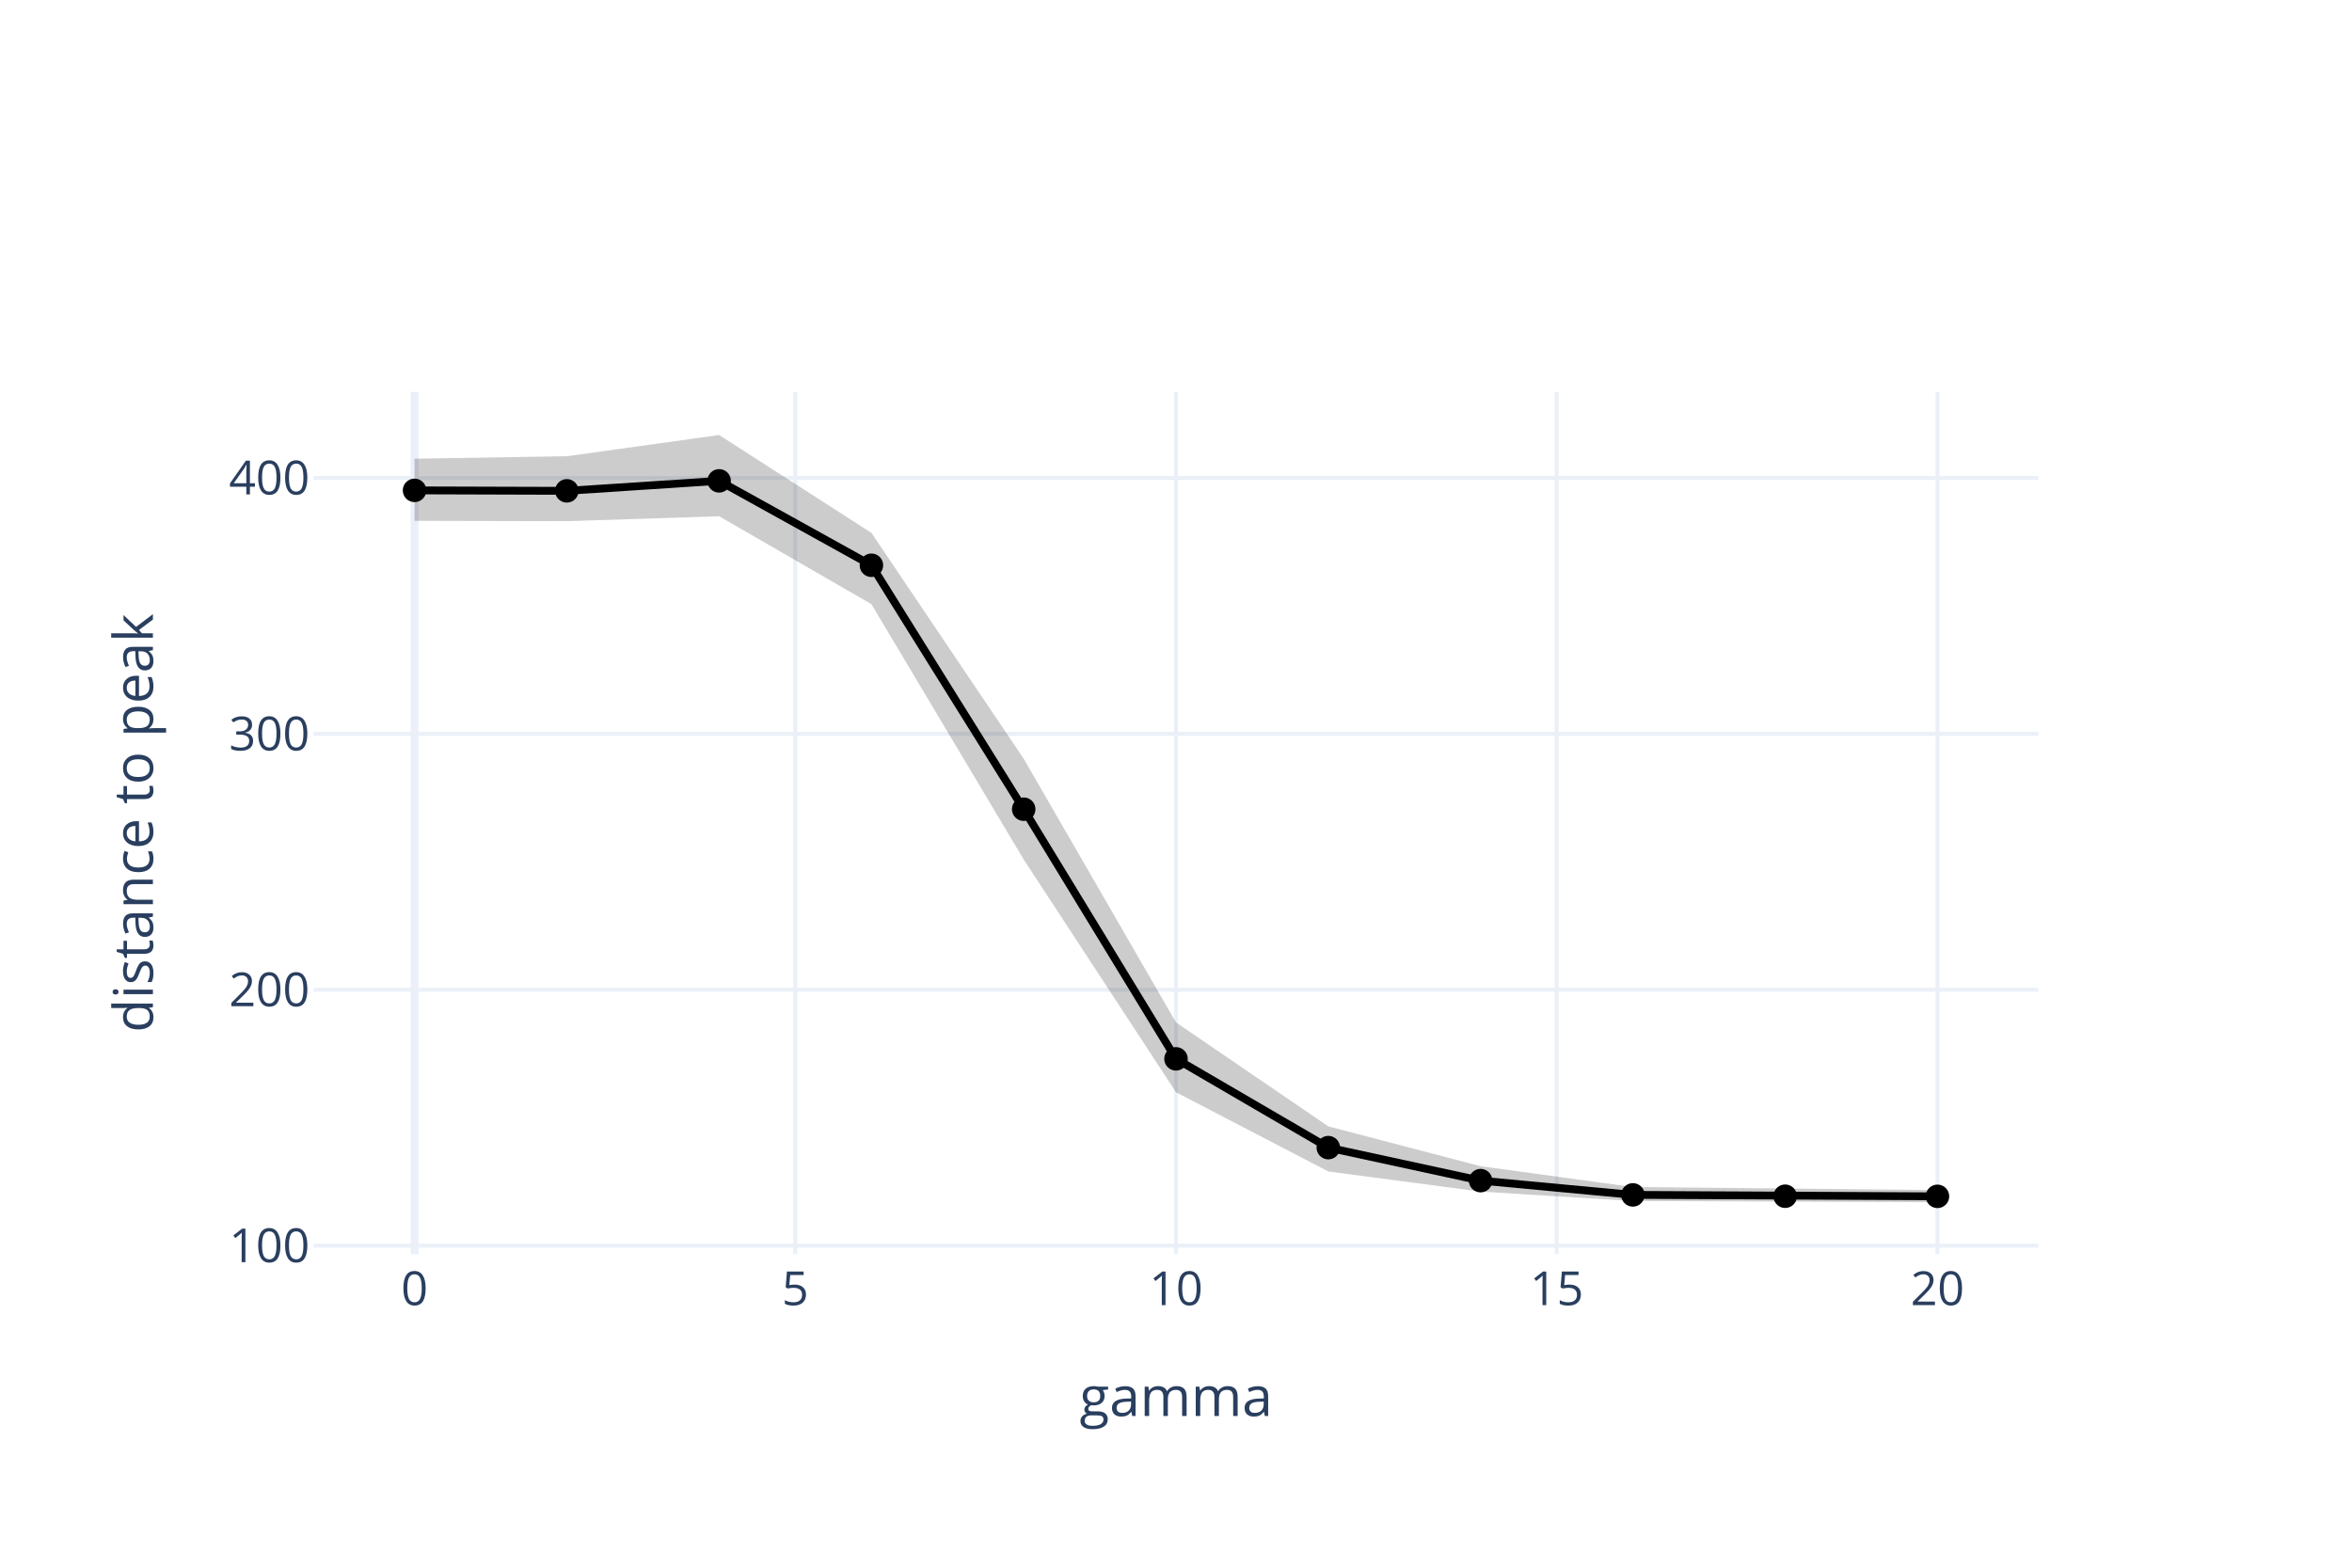
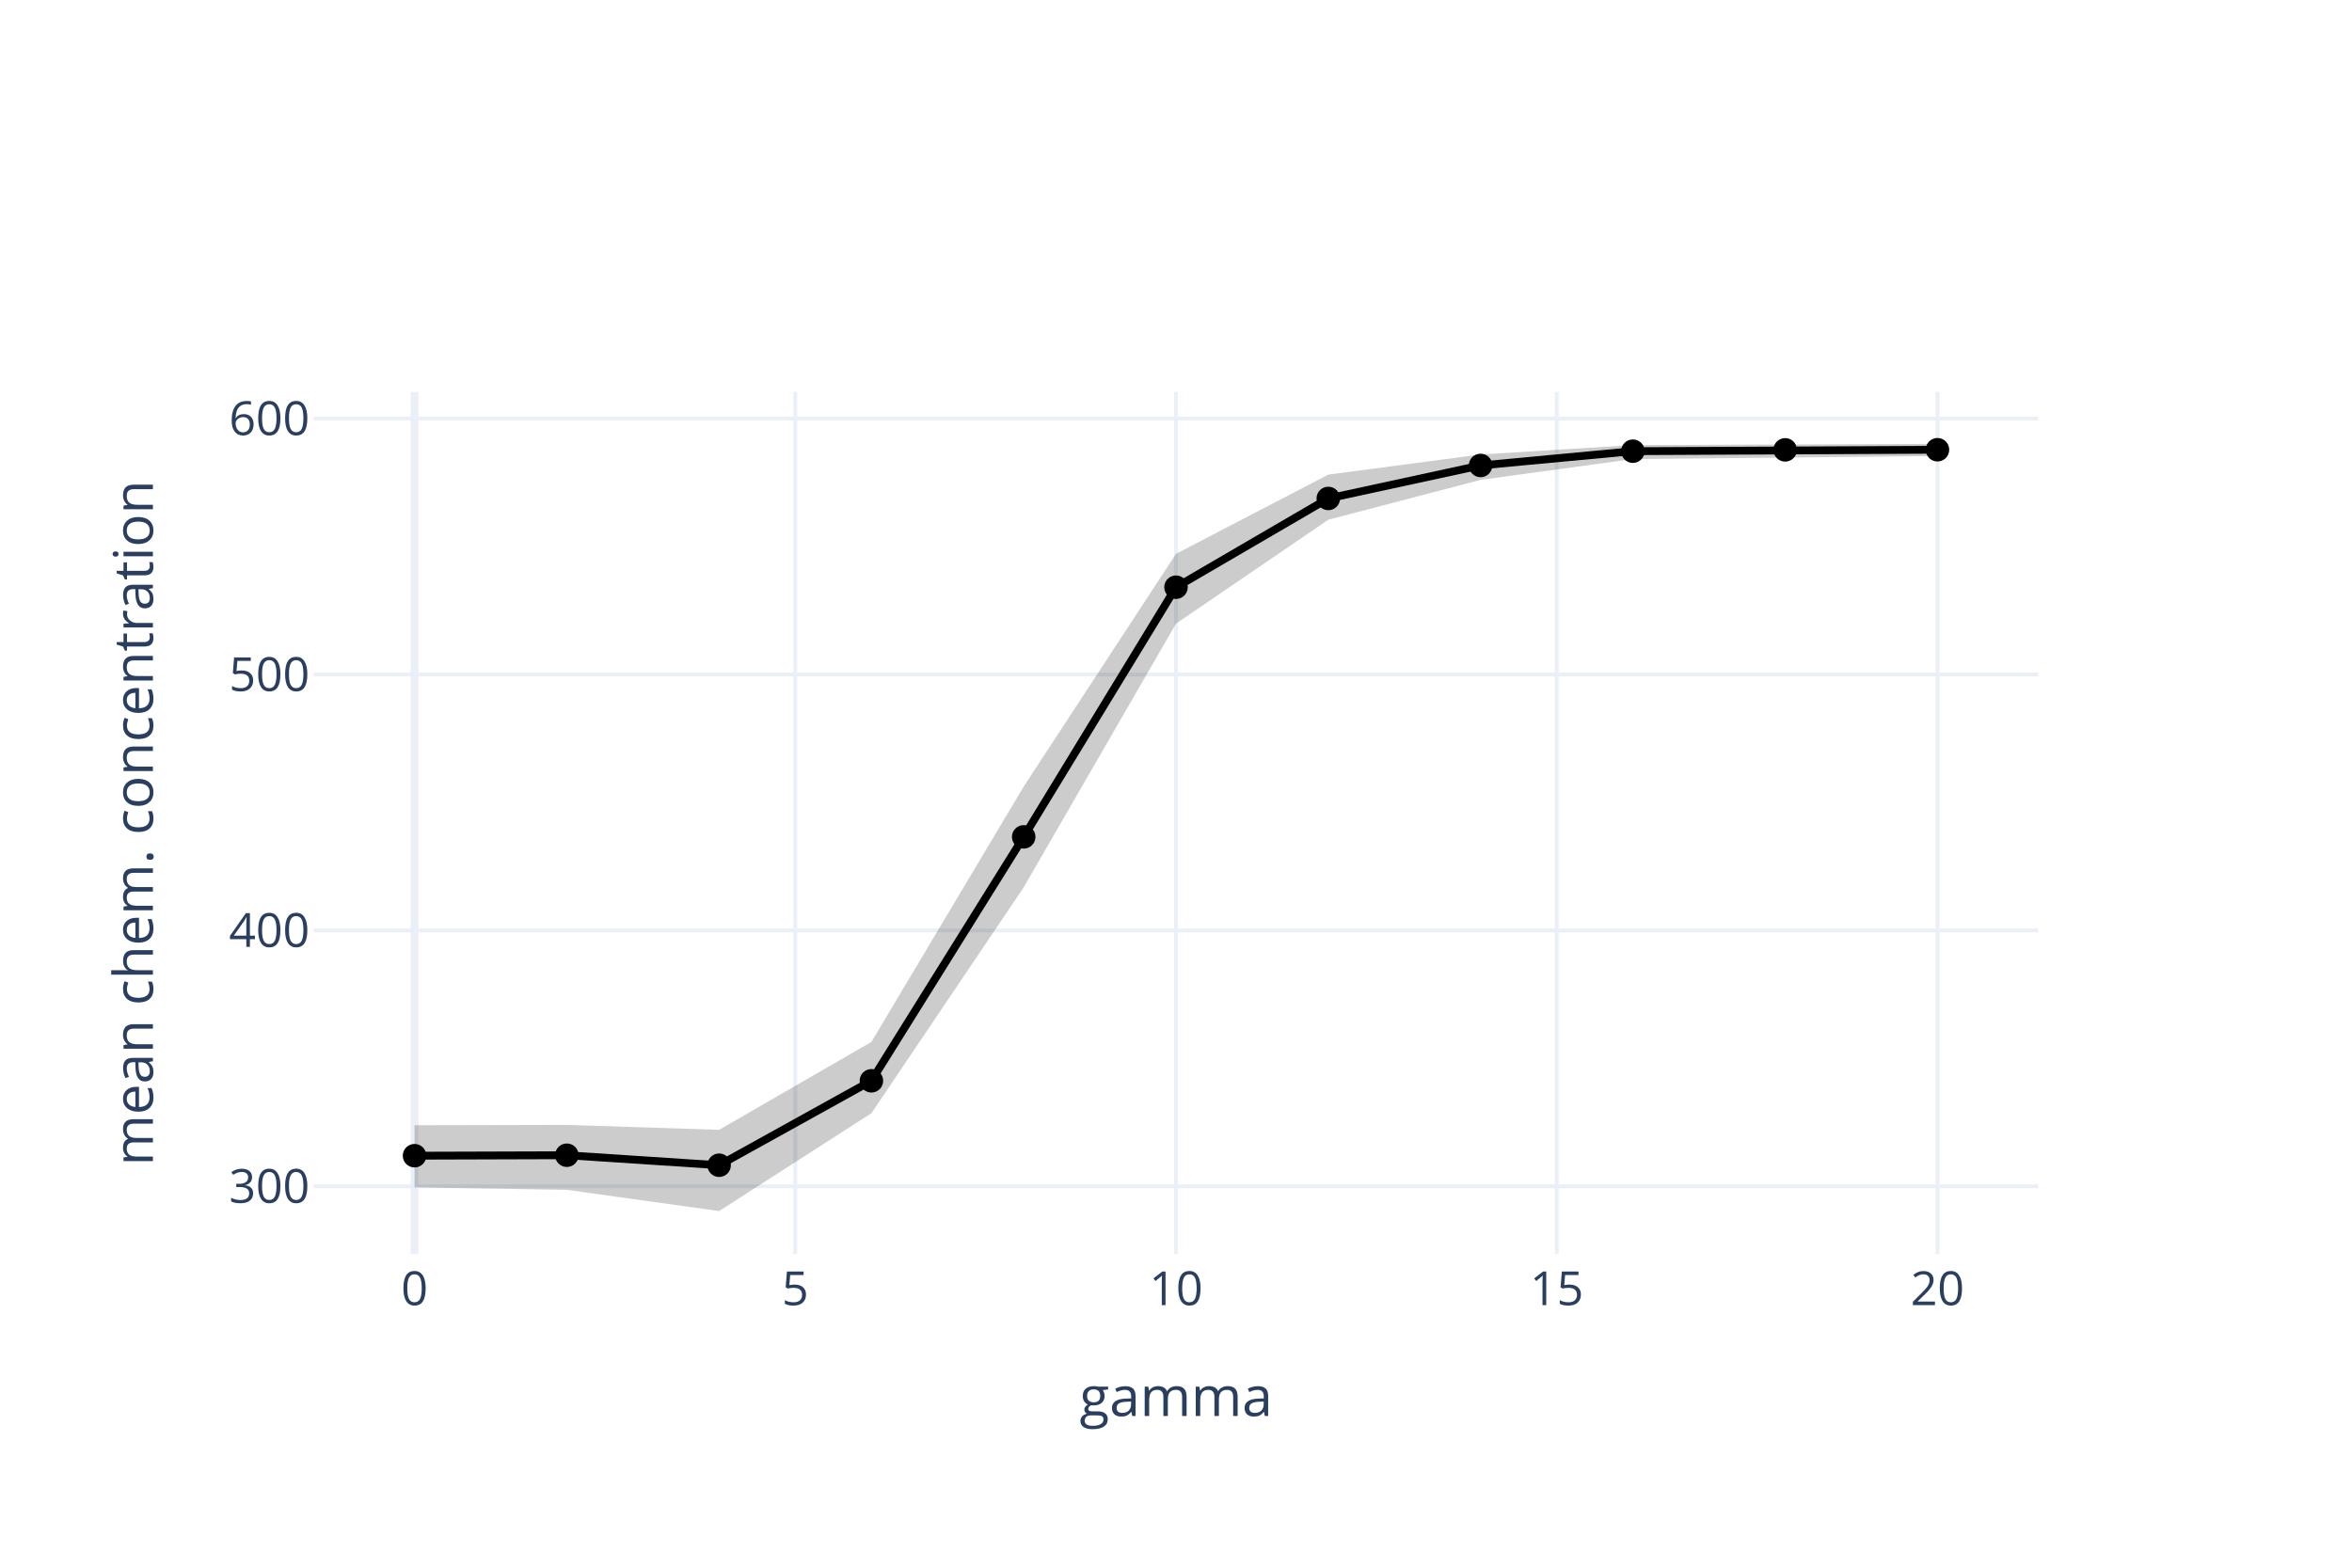
<svg xmlns="http://www.w3.org/2000/svg" class="main-svg" width="600" height="400" style="" viewBox="0 0 600 400">
  <rect x="0" y="0" width="600" height="400" style="fill: rgb(255, 255, 255); fill-opacity: 1;" />
-   <defs id="defs-4926da">
+   <defs id="defs-f8c916">
    <g class="clips">
-       <clipPath id="clip4926daxyplot" class="plotclip">
+       <clipPath id="clipf8c916xyplot" class="plotclip">
        <rect width="440" height="220" />
      </clipPath>
-       <clipPath class="axesclip" id="clip4926dax">
+       <clipPath class="axesclip" id="clipf8c916x">
        <rect x="80" y="0" width="440" height="400" />
      </clipPath>
-       <clipPath class="axesclip" id="clip4926day">
+       <clipPath class="axesclip" id="clipf8c916y">
        <rect x="0" y="100" width="600" height="220" />
      </clipPath>
-       <clipPath class="axesclip" id="clip4926daxy">
+       <clipPath class="axesclip" id="clipf8c916xy">
        <rect x="80" y="100" width="440" height="220" />
      </clipPath>
    </g>
    <g class="gradients" />
    <g class="patterns" />
  </defs>
  <g class="bglayer" />
  <g class="layer-below">
    <g class="imagelayer" />
    <g class="shapelayer" />
  </g>
  <g class="cartesianlayer">
    <g class="subplot xy">
      <g class="layer-subplot">
        <g class="shapelayer" />
        <g class="imagelayer" />
      </g>
      <g class="minor-gridlayer">
        <g class="x" />
        <g class="y" />
      </g>
      <g class="gridlayer">
        <g class="x">
          <path class="xgrid crisp" transform="translate(202.87,0)" d="M0,100v220" style="stroke: rgb(235, 240, 248); stroke-opacity: 1; stroke-width: 1px;" />
          <path class="xgrid crisp" transform="translate(300,0)" d="M0,100v220" style="stroke: rgb(235, 240, 248); stroke-opacity: 1; stroke-width: 1px;" />
          <path class="xgrid crisp" transform="translate(397.12,0)" d="M0,100v220" style="stroke: rgb(235, 240, 248); stroke-opacity: 1; stroke-width: 1px;" />
          <path class="xgrid crisp" transform="translate(494.25,0)" d="M0,100v220" style="stroke: rgb(235, 240, 248); stroke-opacity: 1; stroke-width: 1px;" />
        </g>
        <g class="y">
-           <path class="ygrid crisp" transform="translate(0,317.84)" d="M80,0h440" style="stroke: rgb(235, 240, 248); stroke-opacity: 1; stroke-width: 1px;" />
-           <path class="ygrid crisp" transform="translate(0,252.54)" d="M80,0h440" style="stroke: rgb(235, 240, 248); stroke-opacity: 1; stroke-width: 1px;" />
-           <path class="ygrid crisp" transform="translate(0,187.25)" d="M80,0h440" style="stroke: rgb(235, 240, 248); stroke-opacity: 1; stroke-width: 1px;" />
-           <path class="ygrid crisp" transform="translate(0,121.95)" d="M80,0h440" style="stroke: rgb(235, 240, 248); stroke-opacity: 1; stroke-width: 1px;" />
+           <path class="ygrid crisp" transform="translate(0,302.69)" d="M80,0h440" style="stroke: rgb(235, 240, 248); stroke-opacity: 1; stroke-width: 1px;" />
+           <path class="ygrid crisp" transform="translate(0,237.4)" d="M80,0h440" style="stroke: rgb(235, 240, 248); stroke-opacity: 1; stroke-width: 1px;" />
+           <path class="ygrid crisp" transform="translate(0,172.1)" d="M80,0h440" style="stroke: rgb(235, 240, 248); stroke-opacity: 1; stroke-width: 1px;" />
+           <path class="ygrid crisp" transform="translate(0,106.8)" d="M80,0h440" style="stroke: rgb(235, 240, 248); stroke-opacity: 1; stroke-width: 1px;" />
        </g>
      </g>
      <g class="zerolinelayer">
        <path class="xzl zl crisp" transform="translate(105.75,0)" d="M0,100v220" style="stroke: rgb(235, 240, 248); stroke-opacity: 1; stroke-width: 2px;" />
      </g>
      <g class="layer-between">
        <g class="shapelayer" />
        <g class="imagelayer" />
      </g>
      <path class="xlines-below" />
      <path class="ylines-below" />
      <g class="overlines-below" />
      <g class="xaxislayer-below" />
      <g class="yaxislayer-below" />
      <g class="overaxes-below" />
      <g class="overplot">
-         <g class="xy" transform="translate(80,100)" clip-path="url(#clip4926daxyplot)">
+         <g class="xy" transform="translate(80,100)" clip-path="url(#clipf8c916xyplot)">
          <g class="scatterlayer mlayer">
-             <g class="trace scatter trace8aadb8" style="stroke-miterlimit: 2; opacity: 1;">
+             <g class="trace scatter trace26a0c2" style="stroke-miterlimit: 2; opacity: 1;">
              <g class="fills" />
              <g class="errorbars" />
              <g class="lines">
-                 <path class="js-line" d="M25.75,25.12L64.6,25.24L103.45,22.69L142.3,44.23L181.15,106.47L220,170.17L258.85,192.82L297.7,201.24L336.55,204.88L414.25,205.25" style="vector-effect: none; fill: none; stroke: rgb(0, 0, 0); stroke-opacity: 1; stroke-width: 2px; opacity: 1;" />
+                 <path class="js-line" d="M25.75,194.88L64.6,194.76L103.45,197.31L142.3,175.77L181.15,113.53L220,49.83L258.85,27.18L297.7,18.76L336.55,15.12L414.25,14.75" style="vector-effect: none; fill: none; stroke: rgb(0, 0, 0); stroke-opacity: 1; stroke-width: 2px; opacity: 1;" />
              </g>
              <g class="points">
-                 <path class="point" transform="translate(25.75,25.12)" d="M3,0A3,3 0 1,1 0,-3A3,3 0 0,1 3,0Z" style="opacity: 1; stroke-width: 0px; fill: rgb(0, 0, 0); fill-opacity: 1;" />
-                 <path class="point" transform="translate(64.6,25.24)" d="M3,0A3,3 0 1,1 0,-3A3,3 0 0,1 3,0Z" style="opacity: 1; stroke-width: 0px; fill: rgb(0, 0, 0); fill-opacity: 1;" />
-                 <path class="point" transform="translate(103.45,22.69)" d="M3,0A3,3 0 1,1 0,-3A3,3 0 0,1 3,0Z" style="opacity: 1; stroke-width: 0px; fill: rgb(0, 0, 0); fill-opacity: 1;" />
-                 <path class="point" transform="translate(142.3,44.23)" d="M3,0A3,3 0 1,1 0,-3A3,3 0 0,1 3,0Z" style="opacity: 1; stroke-width: 0px; fill: rgb(0, 0, 0); fill-opacity: 1;" />
-                 <path class="point" transform="translate(181.15,106.47)" d="M3,0A3,3 0 1,1 0,-3A3,3 0 0,1 3,0Z" style="opacity: 1; stroke-width: 0px; fill: rgb(0, 0, 0); fill-opacity: 1;" />
-                 <path class="point" transform="translate(220,170.17)" d="M3,0A3,3 0 1,1 0,-3A3,3 0 0,1 3,0Z" style="opacity: 1; stroke-width: 0px; fill: rgb(0, 0, 0); fill-opacity: 1;" />
-                 <path class="point" transform="translate(258.85,192.82)" d="M3,0A3,3 0 1,1 0,-3A3,3 0 0,1 3,0Z" style="opacity: 1; stroke-width: 0px; fill: rgb(0, 0, 0); fill-opacity: 1;" />
-                 <path class="point" transform="translate(297.7,201.24)" d="M3,0A3,3 0 1,1 0,-3A3,3 0 0,1 3,0Z" style="opacity: 1; stroke-width: 0px; fill: rgb(0, 0, 0); fill-opacity: 1;" />
-                 <path class="point" transform="translate(336.55,204.88)" d="M3,0A3,3 0 1,1 0,-3A3,3 0 0,1 3,0Z" style="opacity: 1; stroke-width: 0px; fill: rgb(0, 0, 0); fill-opacity: 1;" />
-                 <path class="point" transform="translate(375.4,205.22)" d="M3,0A3,3 0 1,1 0,-3A3,3 0 0,1 3,0Z" style="opacity: 1; stroke-width: 0px; fill: rgb(0, 0, 0); fill-opacity: 1;" />
-                 <path class="point" transform="translate(414.25,205.25)" d="M3,0A3,3 0 1,1 0,-3A3,3 0 0,1 3,0Z" style="opacity: 1; stroke-width: 0px; fill: rgb(0, 0, 0); fill-opacity: 1;" />
+                 <path class="point" transform="translate(25.75,194.88)" d="M3,0A3,3 0 1,1 0,-3A3,3 0 0,1 3,0Z" style="opacity: 1; stroke-width: 0px; fill: rgb(0, 0, 0); fill-opacity: 1;" />
+                 <path class="point" transform="translate(64.6,194.76)" d="M3,0A3,3 0 1,1 0,-3A3,3 0 0,1 3,0Z" style="opacity: 1; stroke-width: 0px; fill: rgb(0, 0, 0); fill-opacity: 1;" />
+                 <path class="point" transform="translate(103.45,197.31)" d="M3,0A3,3 0 1,1 0,-3A3,3 0 0,1 3,0Z" style="opacity: 1; stroke-width: 0px; fill: rgb(0, 0, 0); fill-opacity: 1;" />
+                 <path class="point" transform="translate(142.3,175.77)" d="M3,0A3,3 0 1,1 0,-3A3,3 0 0,1 3,0Z" style="opacity: 1; stroke-width: 0px; fill: rgb(0, 0, 0); fill-opacity: 1;" />
+                 <path class="point" transform="translate(181.15,113.53)" d="M3,0A3,3 0 1,1 0,-3A3,3 0 0,1 3,0Z" style="opacity: 1; stroke-width: 0px; fill: rgb(0, 0, 0); fill-opacity: 1;" />
+                 <path class="point" transform="translate(220,49.83)" d="M3,0A3,3 0 1,1 0,-3A3,3 0 0,1 3,0Z" style="opacity: 1; stroke-width: 0px; fill: rgb(0, 0, 0); fill-opacity: 1;" />
+                 <path class="point" transform="translate(258.85,27.18)" d="M3,0A3,3 0 1,1 0,-3A3,3 0 0,1 3,0Z" style="opacity: 1; stroke-width: 0px; fill: rgb(0, 0, 0); fill-opacity: 1;" />
+                 <path class="point" transform="translate(297.7,18.76)" d="M3,0A3,3 0 1,1 0,-3A3,3 0 0,1 3,0Z" style="opacity: 1; stroke-width: 0px; fill: rgb(0, 0, 0); fill-opacity: 1;" />
+                 <path class="point" transform="translate(336.55,15.12)" d="M3,0A3,3 0 1,1 0,-3A3,3 0 0,1 3,0Z" style="opacity: 1; stroke-width: 0px; fill: rgb(0, 0, 0); fill-opacity: 1;" />
+                 <path class="point" transform="translate(375.4,14.78)" d="M3,0A3,3 0 1,1 0,-3A3,3 0 0,1 3,0Z" style="opacity: 1; stroke-width: 0px; fill: rgb(0, 0, 0); fill-opacity: 1;" />
+                 <path class="point" transform="translate(414.25,14.75)" d="M3,0A3,3 0 1,1 0,-3A3,3 0 0,1 3,0Z" style="opacity: 1; stroke-width: 0px; fill: rgb(0, 0, 0); fill-opacity: 1;" />
              </g>
              <g class="text" />
            </g>
-             <g class="trace scatter trace726780" style="stroke-miterlimit: 2; opacity: 1;">
+             <g class="trace scatter trace3dfeba" style="stroke-miterlimit: 2; opacity: 1;">
              <g class="fills">
                <g>
-                   <path class="js-fill" d="M25.75,17.04L64.6,16.41L103.45,11L142.3,35.96L181.15,93.6L220,160.88L258.85,187.39L297.7,197.56L336.55,202.87L414.25,203.65L414.25,206.75L336.55,206.44L297.7,204.04L258.85,198.9L220,178.69L181.15,119.31L142.3,54.15L103.45,31.72L64.6,32.98L25.75,32.89Z" style="fill: rgb(0, 0, 0); fill-opacity: 0.2; stroke-width: 0;" />
+                   <path class="js-fill" d="M25.75,187.11L64.6,187.02L103.45,188.28L142.3,165.85L181.15,100.69L220,41.31L258.85,21.1L297.7,15.96L336.55,13.56L414.25,13.25L414.25,16.35L336.55,17.13L297.7,22.44L258.85,32.61L220,59.12L181.15,126.4L142.3,184.04L103.45,209L64.6,203.59L25.75,202.96Z" style="fill: rgb(0, 0, 0); fill-opacity: 0.2; stroke-width: 0;" />
                </g>
              </g>
              <g class="errorbars" />
              <g class="lines">
-                 <path class="js-line" d="M25.75,17.04L64.6,16.41L103.45,11L142.3,35.96L181.15,93.6L220,160.88L258.85,187.39L297.7,197.56L336.55,202.87L414.25,203.65L414.25,206.75L336.55,206.44L297.7,204.04L258.85,198.9L220,178.69L181.15,119.31L142.3,54.15L103.45,31.72L64.6,32.98L25.75,32.89" style="vector-effect: none; fill: none; stroke: rgb(0, 0, 0); stroke-opacity: 0; stroke-width: 2px; opacity: 1;" />
+                 <path class="js-line" d="M25.75,187.11L64.6,187.02L103.45,188.28L142.3,165.85L181.15,100.69L220,41.31L258.85,21.1L297.7,15.96L336.55,13.56L414.25,13.25L414.25,16.35L336.55,17.13L297.7,22.44L258.85,32.61L220,59.12L181.15,126.4L142.3,184.04L103.45,209L64.6,203.59L25.75,202.96" style="vector-effect: none; fill: none; stroke: rgb(0, 0, 0); stroke-opacity: 0; stroke-width: 2px; opacity: 1;" />
              </g>
              <g class="points" />
              <g class="text" />
            </g>
          </g>
        </g>
      </g>
      <g class="zerolinelayer-above" />
      <path class="xlines-above crisp" d="M0,0" style="fill: none;" />
      <path class="ylines-above crisp" d="M0,0" style="fill: none;" />
      <g class="overlines-above" />
      <g class="xaxislayer-above">
        <g class="xtick">
          <text text-anchor="middle" x="0" y="333" transform="translate(105.75,0)" style="font-family: 'Open Sans', verdana, arial, sans-serif; font-size: 12px; fill: rgb(42, 63, 95); fill-opacity: 1; white-space: pre;">0</text>
        </g>
        <g class="xtick">
          <text text-anchor="middle" x="0" y="333" style="font-family: 'Open Sans', verdana, arial, sans-serif; font-size: 12px; fill: rgb(42, 63, 95); fill-opacity: 1; white-space: pre;" transform="translate(202.87,0)">5</text>
        </g>
        <g class="xtick">
          <text text-anchor="middle" x="0" y="333" style="font-family: 'Open Sans', verdana, arial, sans-serif; font-size: 12px; fill: rgb(42, 63, 95); fill-opacity: 1; white-space: pre;" transform="translate(300,0)">10</text>
        </g>
        <g class="xtick">
          <text text-anchor="middle" x="0" y="333" style="font-family: 'Open Sans', verdana, arial, sans-serif; font-size: 12px; fill: rgb(42, 63, 95); fill-opacity: 1; white-space: pre;" transform="translate(397.12,0)">15</text>
        </g>
        <g class="xtick">
          <text text-anchor="middle" x="0" y="333" style="font-family: 'Open Sans', verdana, arial, sans-serif; font-size: 12px; fill: rgb(42, 63, 95); fill-opacity: 1; white-space: pre;" transform="translate(494.25,0)">20</text>
        </g>
      </g>
      <g class="yaxislayer-above">
        <g class="ytick">
-           <text text-anchor="end" x="79" y="4.2" transform="translate(0,317.84)" style="font-family: 'Open Sans', verdana, arial, sans-serif; font-size: 12px; fill: rgb(42, 63, 95); fill-opacity: 1; white-space: pre;">100</text>
+           <text text-anchor="end" x="79" y="4.2" transform="translate(0,302.69)" style="font-family: 'Open Sans', verdana, arial, sans-serif; font-size: 12px; fill: rgb(42, 63, 95); fill-opacity: 1; white-space: pre;">300</text>
        </g>
        <g class="ytick">
-           <text text-anchor="end" x="79" y="4.2" style="font-family: 'Open Sans', verdana, arial, sans-serif; font-size: 12px; fill: rgb(42, 63, 95); fill-opacity: 1; white-space: pre;" transform="translate(0,252.54)">200</text>
+           <text text-anchor="end" x="79" y="4.2" style="font-family: 'Open Sans', verdana, arial, sans-serif; font-size: 12px; fill: rgb(42, 63, 95); fill-opacity: 1; white-space: pre;" transform="translate(0,237.4)">400</text>
        </g>
        <g class="ytick">
-           <text text-anchor="end" x="79" y="4.2" style="font-family: 'Open Sans', verdana, arial, sans-serif; font-size: 12px; fill: rgb(42, 63, 95); fill-opacity: 1; white-space: pre;" transform="translate(0,187.25)">300</text>
+           <text text-anchor="end" x="79" y="4.2" style="font-family: 'Open Sans', verdana, arial, sans-serif; font-size: 12px; fill: rgb(42, 63, 95); fill-opacity: 1; white-space: pre;" transform="translate(0,172.1)">500</text>
        </g>
        <g class="ytick">
-           <text text-anchor="end" x="79" y="4.2" style="font-family: 'Open Sans', verdana, arial, sans-serif; font-size: 12px; fill: rgb(42, 63, 95); fill-opacity: 1; white-space: pre;" transform="translate(0,121.95)">400</text>
+           <text text-anchor="end" x="79" y="4.2" style="font-family: 'Open Sans', verdana, arial, sans-serif; font-size: 12px; fill: rgb(42, 63, 95); fill-opacity: 1; white-space: pre;" transform="translate(0,106.8)">600</text>
        </g>
      </g>
      <g class="overaxes-above" />
    </g>
  </g>
  <g class="polarlayer" />
  <g class="smithlayer" />
  <g class="ternarylayer" />
  <g class="geolayer" />
  <g class="funnelarealayer" />
  <g class="pielayer" />
  <g class="iciclelayer" />
  <g class="treemaplayer" />
  <g class="sunburstlayer" />
  <g class="glimages" />
-   <defs id="topdefs-4926da">
+   <defs id="topdefs-f8c916">
    <g class="clips" />
  </defs>
  <g class="layer-above">
    <g class="imagelayer" />
    <g class="shapelayer" />
  </g>
  <g class="infolayer">
    <g class="g-gtitle" />
    <g class="g-xtitle">
      <text class="xtitle" x="300" y="361.3" text-anchor="middle" style="opacity: 1; font-family: 'Open Sans', verdana, arial, sans-serif; font-size: 14px; fill: rgb(42, 63, 95); fill-opacity: 1; white-space: pre;">gamma</text>
    </g>
    <g class="g-ytitle">
-       <text class="ytitle" transform="rotate(-90,39.00625,210)" x="39.006" y="210" text-anchor="middle" style="opacity: 1; font-family: 'Open Sans', verdana, arial, sans-serif; font-size: 14px; fill: rgb(42, 63, 95); fill-opacity: 1; white-space: pre;">distance to peak</text>
+       <text class="ytitle" transform="rotate(-90,39.00625,210)" x="39.006" y="210" text-anchor="middle" style="opacity: 1; font-family: 'Open Sans', verdana, arial, sans-serif; font-size: 14px; fill: rgb(42, 63, 95); fill-opacity: 1; white-space: pre;">mean chem. concentration</text>
    </g>
  </g>
</svg>
